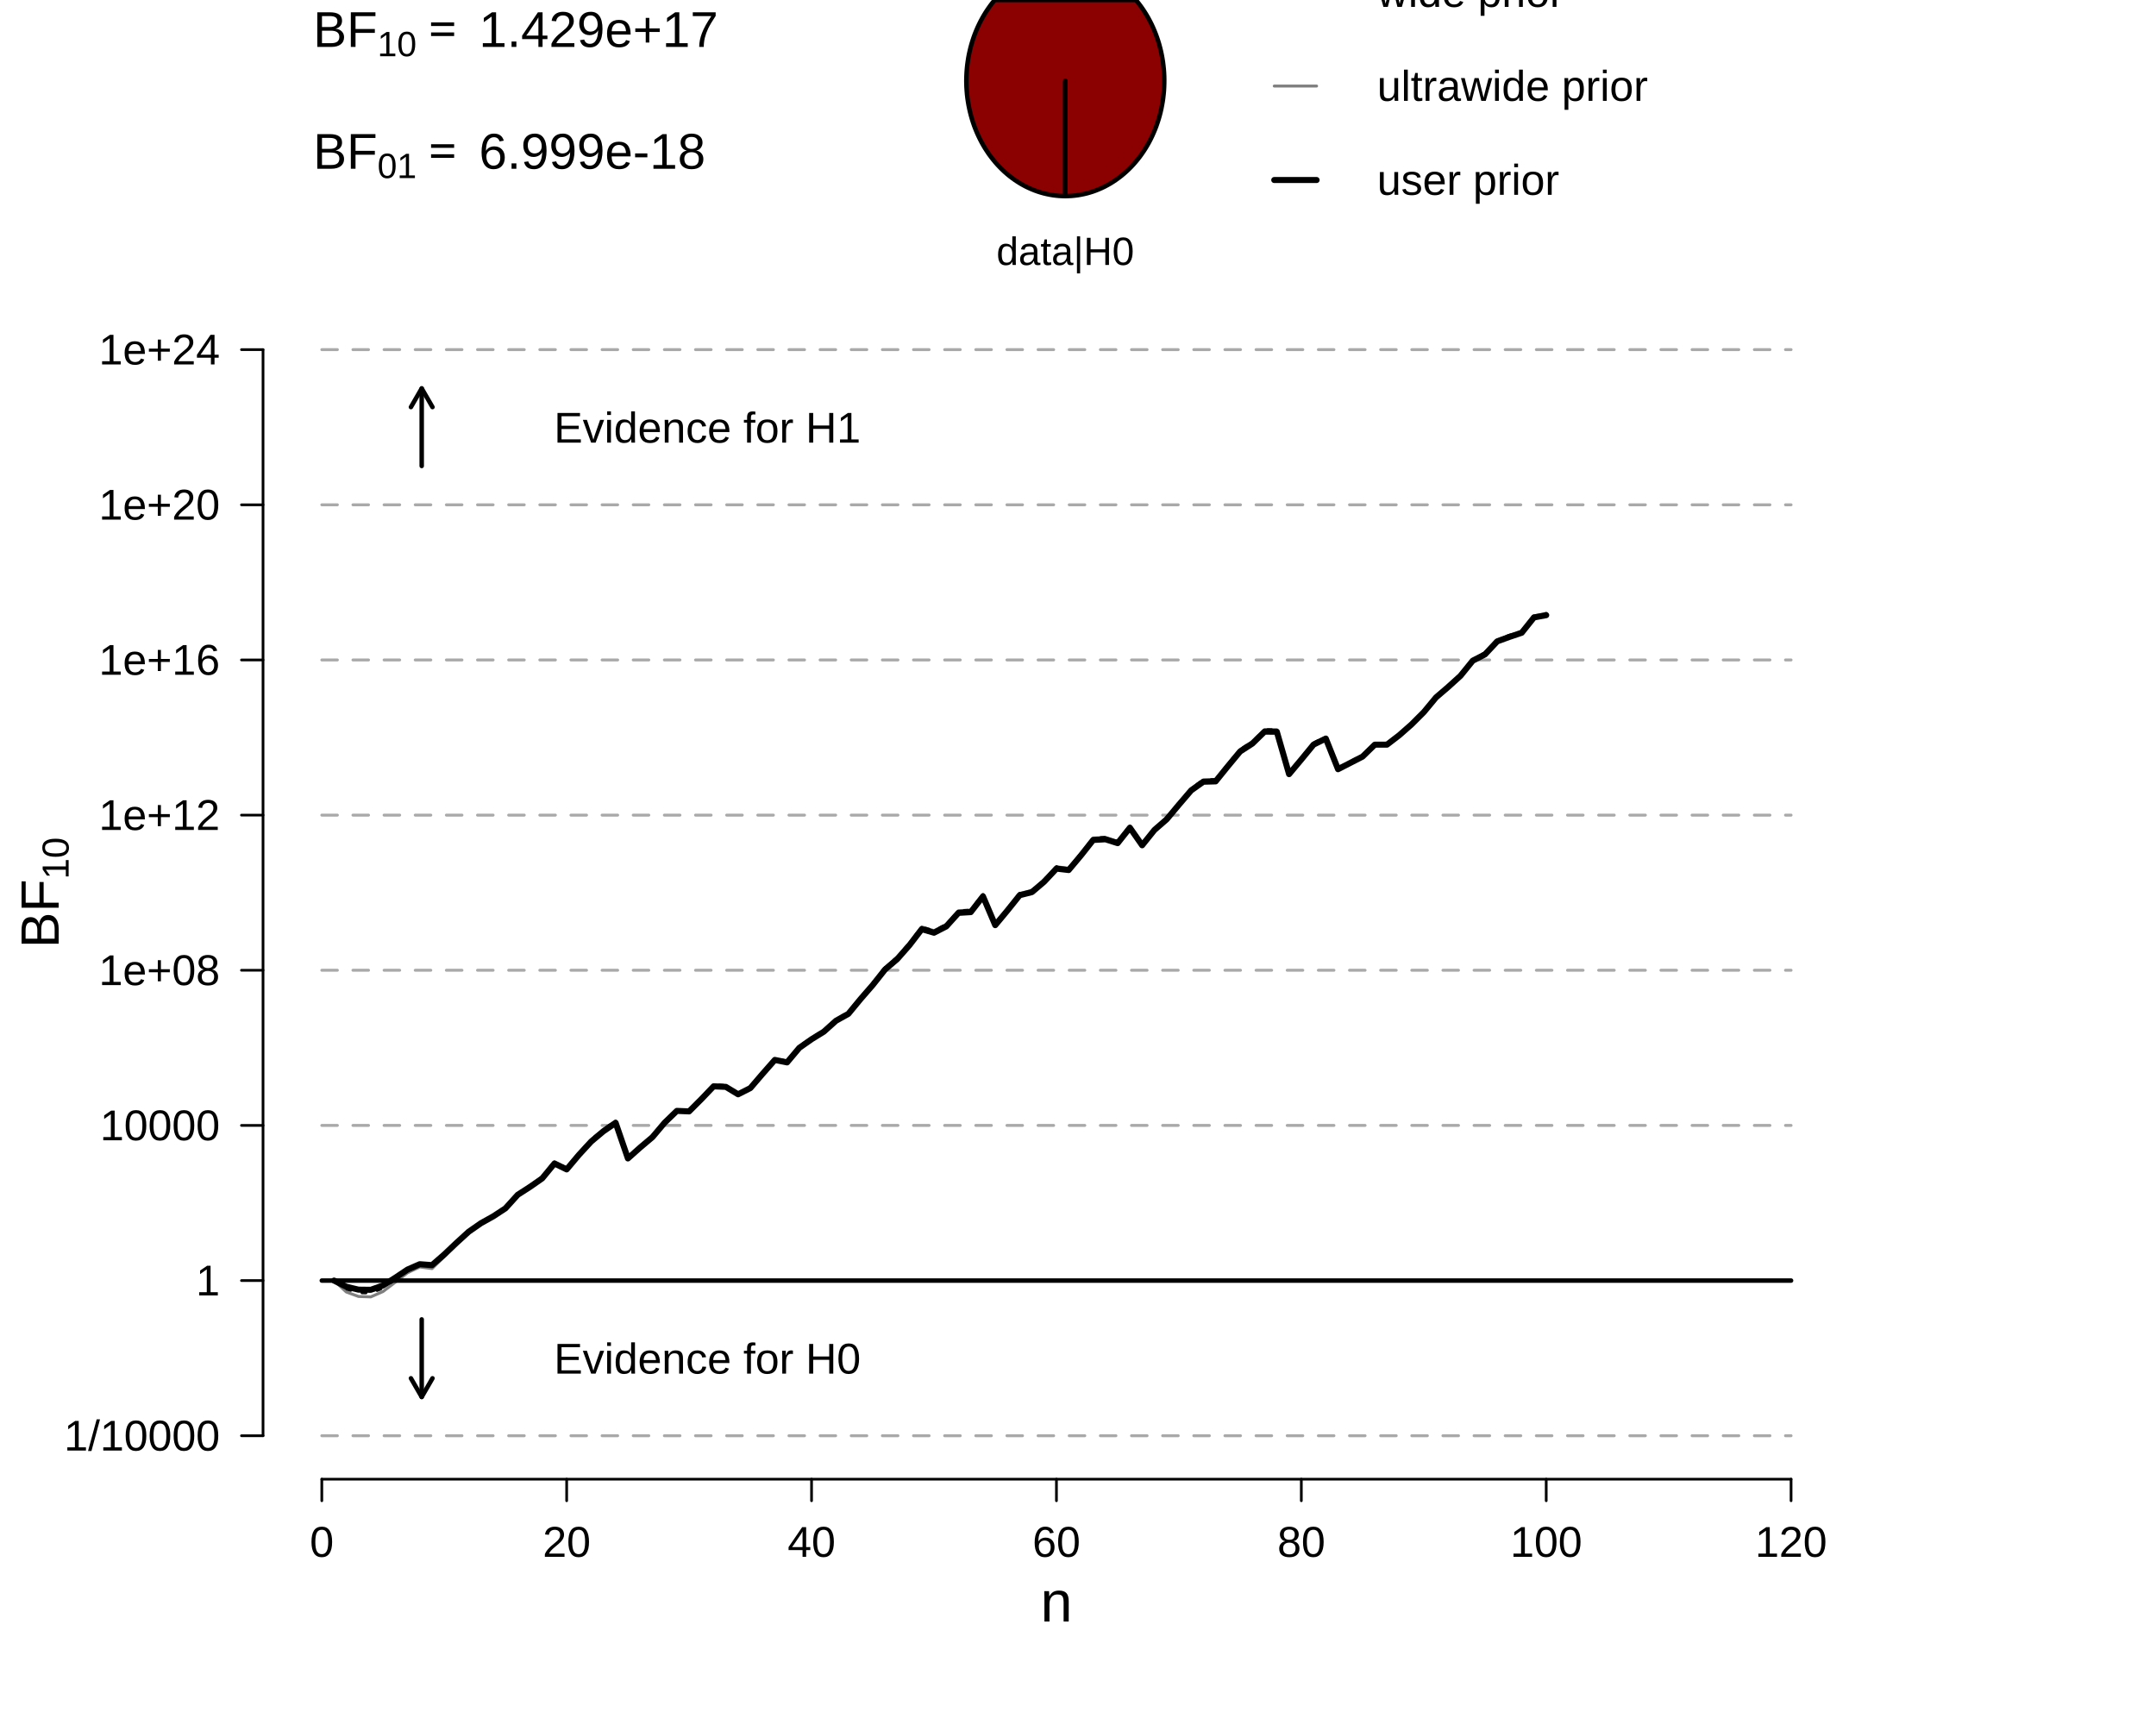
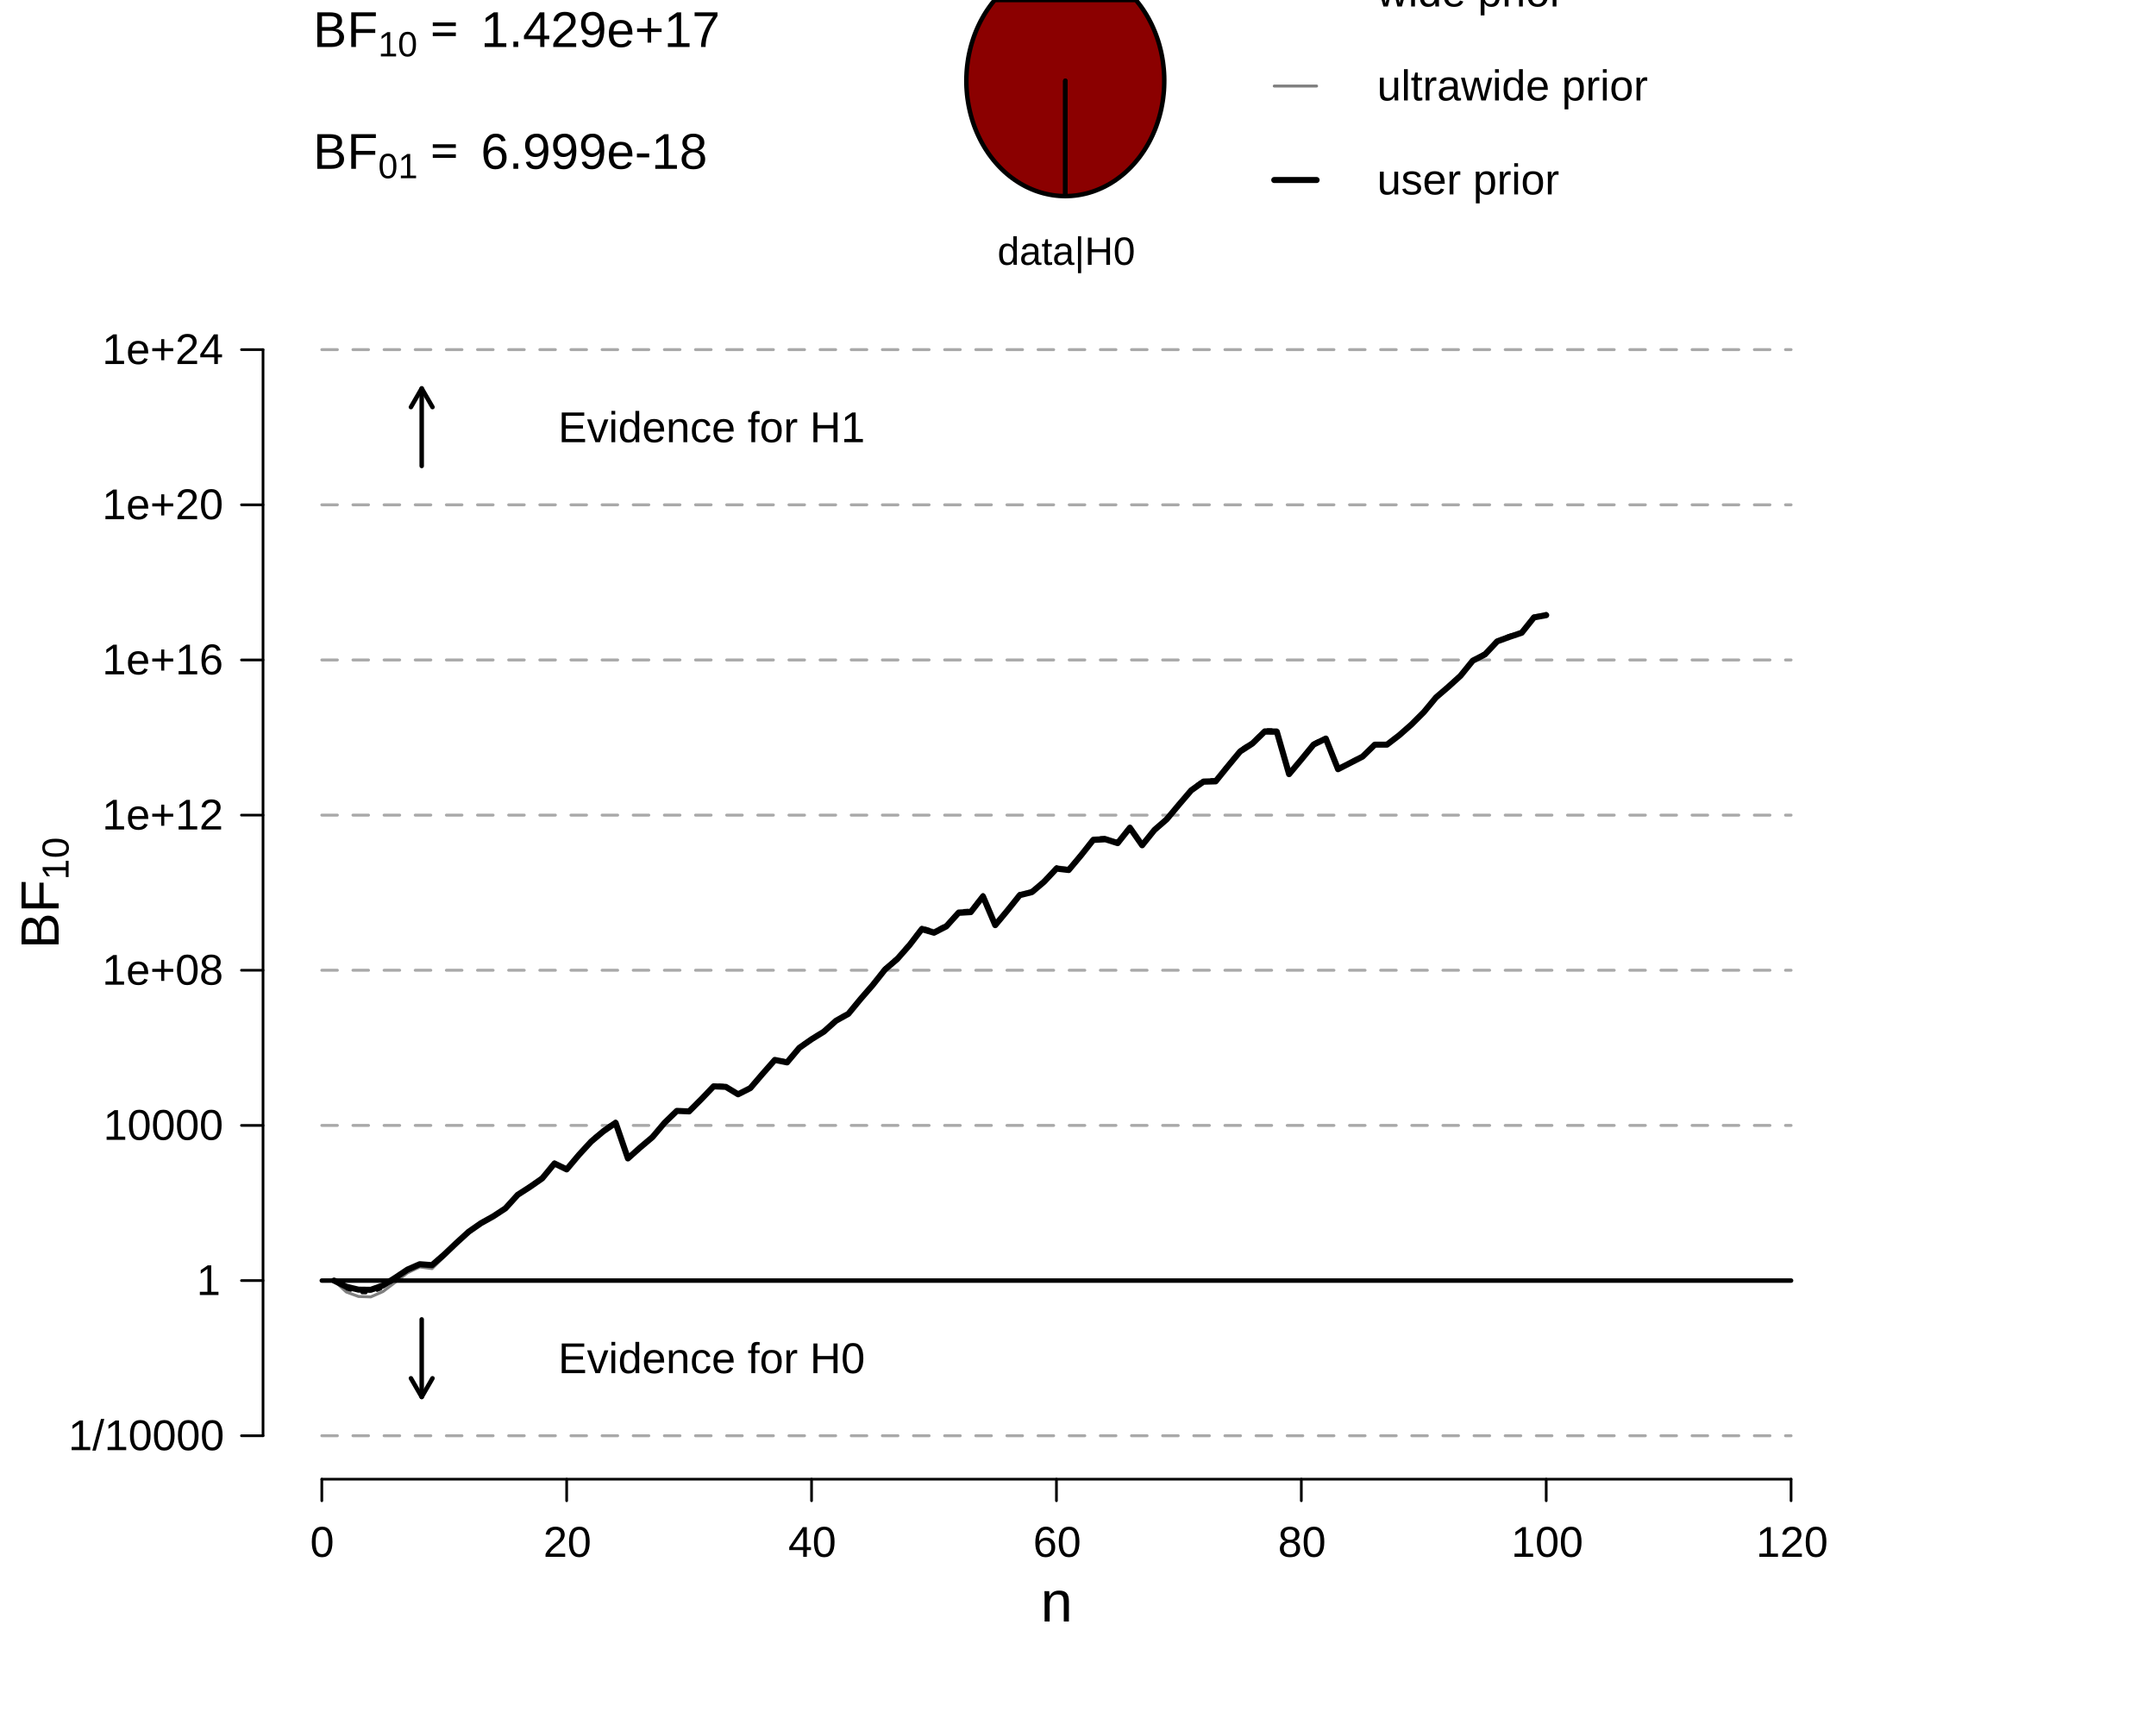
<svg xmlns="http://www.w3.org/2000/svg" viewBox="0 0 720.00 576.00">
  <defs>
    <style type="text/css">
    line, polyline, path, rect, circle {
      fill: none;
      stroke: #000000;
      stroke-linecap: round;
      stroke-linejoin: round;
      stroke-miterlimit: 10.00;
    }
  </style>
  </defs>
  <rect width="100%" height="100%" style="stroke: none; fill: #FFFFFF;" />
  <defs>
    <clipPath id="cpODcuODR8NjE3Ljc2fDQ5My45MnwxMDIuMjQ=">
      <rect x="87.84" y="102.24" width="529.92" height="391.68" />
    </clipPath>
  </defs>
  <polyline points="107.47,479.41 598.13,479.41 " style="stroke-width: 0.98; stroke: #A9A9A9; stroke-dasharray: 5.20,5.20;" clip-path="url(#cpODcuODR8NjE3Ljc2fDQ5My45MnwxMDIuMjQ=)" />
  <polyline points="107.47,427.60 598.13,427.60 " style="stroke-width: 0.98; stroke: #A9A9A9; stroke-dasharray: 5.20,5.20;" clip-path="url(#cpODcuODR8NjE3Ljc2fDQ5My45MnwxMDIuMjQ=)" />
  <polyline points="107.47,375.79 598.13,375.79 " style="stroke-width: 0.98; stroke: #A9A9A9; stroke-dasharray: 5.20,5.20;" clip-path="url(#cpODcuODR8NjE3Ljc2fDQ5My45MnwxMDIuMjQ=)" />
  <polyline points="107.47,323.98 598.13,323.98 " style="stroke-width: 0.98; stroke: #A9A9A9; stroke-dasharray: 5.20,5.20;" clip-path="url(#cpODcuODR8NjE3Ljc2fDQ5My45MnwxMDIuMjQ=)" />
  <polyline points="107.47,272.18 598.13,272.18 " style="stroke-width: 0.98; stroke: #A9A9A9; stroke-dasharray: 5.20,5.20;" clip-path="url(#cpODcuODR8NjE3Ljc2fDQ5My45MnwxMDIuMjQ=)" />
  <polyline points="107.47,220.37 598.13,220.37 " style="stroke-width: 0.98; stroke: #A9A9A9; stroke-dasharray: 5.20,5.20;" clip-path="url(#cpODcuODR8NjE3Ljc2fDQ5My45MnwxMDIuMjQ=)" />
  <polyline points="107.47,168.56 598.13,168.56 " style="stroke-width: 0.98; stroke: #A9A9A9; stroke-dasharray: 5.20,5.20;" clip-path="url(#cpODcuODR8NjE3Ljc2fDQ5My45MnwxMDIuMjQ=)" />
  <polyline points="107.47,116.75 598.13,116.75 " style="stroke-width: 0.98; stroke: #A9A9A9; stroke-dasharray: 5.20,5.20;" clip-path="url(#cpODcuODR8NjE3Ljc2fDQ5My45MnwxMDIuMjQ=)" />
  <polyline points="107.47,427.60 598.13,427.60 " style="stroke-width: 1.50;" clip-path="url(#cpODcuODR8NjE3Ljc2fDQ5My45MnwxMDIuMjQ=)" />
  <defs>
    <clipPath id="cpMHw3MjB8NTc2fDA=">
      <rect x="0.00" y="0.00" width="720.00" height="576.00" />
    </clipPath>
  </defs>
  <line x1="107.47" y1="493.92" x2="598.13" y2="493.92" style="stroke-width: 0.90;" clip-path="url(#cpMHw3MjB8NTc2fDA=)" />
  <line x1="107.47" y1="493.92" x2="107.47" y2="501.12" style="stroke-width: 0.90;" clip-path="url(#cpMHw3MjB8NTc2fDA=)" />
  <line x1="189.24" y1="493.92" x2="189.24" y2="501.12" style="stroke-width: 0.90;" clip-path="url(#cpMHw3MjB8NTc2fDA=)" />
  <line x1="271.02" y1="493.92" x2="271.02" y2="501.12" style="stroke-width: 0.90;" clip-path="url(#cpMHw3MjB8NTc2fDA=)" />
  <line x1="352.80" y1="493.92" x2="352.80" y2="501.12" style="stroke-width: 0.90;" clip-path="url(#cpMHw3MjB8NTc2fDA=)" />
  <line x1="434.58" y1="493.92" x2="434.58" y2="501.12" style="stroke-width: 0.90;" clip-path="url(#cpMHw3MjB8NTc2fDA=)" />
  <line x1="516.36" y1="493.92" x2="516.36" y2="501.12" style="stroke-width: 0.90;" clip-path="url(#cpMHw3MjB8NTc2fDA=)" />
  <line x1="598.13" y1="493.92" x2="598.13" y2="501.12" style="stroke-width: 0.90;" clip-path="url(#cpMHw3MjB8NTc2fDA=)" />
  <g clip-path="url(#cpMHw3MjB8NTc2fDA=)">
-     <text x="103.46" y="519.84" style="font-size: 14.40px; font-family: Liberation Sans;" textLength="8.01px" lengthAdjust="spacingAndGlyphs">0</text>
+     <text x="103.57" y="519.84" style="font-size: 14.40px; font-family: Liberation Sans;" textLength="7.79px" lengthAdjust="spacingAndGlyphs">0</text>
  </g>
  <g clip-path="url(#cpMHw3MjB8NTc2fDA=)">
-     <text x="181.24" y="519.84" style="font-size: 14.40px; font-family: Liberation Sans;" textLength="16.02px" lengthAdjust="spacingAndGlyphs">20</text>
+     <text x="181.46" y="519.84" style="font-size: 14.40px; font-family: Liberation Sans;" textLength="15.57px" lengthAdjust="spacingAndGlyphs">20</text>
  </g>
  <g clip-path="url(#cpMHw3MjB8NTc2fDA=)">
-     <text x="263.01" y="519.84" style="font-size: 14.40px; font-family: Liberation Sans;" textLength="16.02px" lengthAdjust="spacingAndGlyphs">40</text>
+     <text x="263.24" y="519.84" style="font-size: 14.40px; font-family: Liberation Sans;" textLength="15.57px" lengthAdjust="spacingAndGlyphs">40</text>
  </g>
  <g clip-path="url(#cpMHw3MjB8NTc2fDA=)">
-     <text x="344.79" y="519.84" style="font-size: 14.40px; font-family: Liberation Sans;" textLength="16.02px" lengthAdjust="spacingAndGlyphs">60</text>
+     <text x="345.01" y="519.84" style="font-size: 14.40px; font-family: Liberation Sans;" textLength="15.57px" lengthAdjust="spacingAndGlyphs">60</text>
  </g>
  <g clip-path="url(#cpMHw3MjB8NTc2fDA=)">
-     <text x="426.57" y="519.84" style="font-size: 14.40px; font-family: Liberation Sans;" textLength="16.02px" lengthAdjust="spacingAndGlyphs">80</text>
+     <text x="426.79" y="519.84" style="font-size: 14.40px; font-family: Liberation Sans;" textLength="15.57px" lengthAdjust="spacingAndGlyphs">80</text>
  </g>
  <g clip-path="url(#cpMHw3MjB8NTc2fDA=)">
-     <text x="504.34" y="519.84" style="font-size: 14.40px; font-family: Liberation Sans;" textLength="24.03px" lengthAdjust="spacingAndGlyphs">100</text>
+     <text x="504.68" y="519.84" style="font-size: 14.40px; font-family: Liberation Sans;" textLength="23.36px" lengthAdjust="spacingAndGlyphs">100</text>
  </g>
  <g clip-path="url(#cpMHw3MjB8NTc2fDA=)">
-     <text x="586.12" y="519.84" style="font-size: 14.40px; font-family: Liberation Sans;" textLength="24.03px" lengthAdjust="spacingAndGlyphs">120</text>
+     <text x="586.45" y="519.84" style="font-size: 14.40px; font-family: Liberation Sans;" textLength="23.36px" lengthAdjust="spacingAndGlyphs">120</text>
  </g>
  <line x1="87.84" y1="479.41" x2="87.84" y2="116.75" style="stroke-width: 0.90;" clip-path="url(#cpMHw3MjB8NTc2fDA=)" />
  <line x1="87.84" y1="479.41" x2="80.64" y2="479.41" style="stroke-width: 0.90;" clip-path="url(#cpMHw3MjB8NTc2fDA=)" />
  <line x1="87.84" y1="427.60" x2="80.64" y2="427.60" style="stroke-width: 0.90;" clip-path="url(#cpMHw3MjB8NTc2fDA=)" />
  <line x1="87.84" y1="375.79" x2="80.64" y2="375.79" style="stroke-width: 0.90;" clip-path="url(#cpMHw3MjB8NTc2fDA=)" />
  <line x1="87.84" y1="323.98" x2="80.64" y2="323.98" style="stroke-width: 0.90;" clip-path="url(#cpMHw3MjB8NTc2fDA=)" />
  <line x1="87.84" y1="272.18" x2="80.64" y2="272.18" style="stroke-width: 0.90;" clip-path="url(#cpMHw3MjB8NTc2fDA=)" />
  <line x1="87.84" y1="220.37" x2="80.64" y2="220.37" style="stroke-width: 0.90;" clip-path="url(#cpMHw3MjB8NTc2fDA=)" />
  <line x1="87.84" y1="168.56" x2="80.64" y2="168.56" style="stroke-width: 0.90;" clip-path="url(#cpMHw3MjB8NTc2fDA=)" />
  <line x1="87.84" y1="116.75" x2="80.64" y2="116.75" style="stroke-width: 0.90;" clip-path="url(#cpMHw3MjB8NTc2fDA=)" />
  <g clip-path="url(#cpMHw3MjB8NTc2fDA=)">
-     <text x="21.39" y="484.37" style="font-size: 14.40px; font-family: Liberation Sans;" textLength="52.05px" lengthAdjust="spacingAndGlyphs">1/10000</text>
+     <text x="22.83" y="484.23" style="font-size: 14.40px; font-family: Liberation Sans;" textLength="50.61px" lengthAdjust="spacingAndGlyphs">1/10000</text>
  </g>
  <g clip-path="url(#cpMHw3MjB8NTc2fDA=)">
-     <text x="65.43" y="432.56" style="font-size: 14.40px; font-family: Liberation Sans;" textLength="8.01px" lengthAdjust="spacingAndGlyphs">1</text>
+     <text x="65.65" y="432.42" style="font-size: 14.40px; font-family: Liberation Sans;" textLength="7.79px" lengthAdjust="spacingAndGlyphs">1</text>
  </g>
  <g clip-path="url(#cpMHw3MjB8NTc2fDA=)">
-     <text x="33.40" y="380.75" style="font-size: 14.40px; font-family: Liberation Sans;" textLength="40.04px" lengthAdjust="spacingAndGlyphs">10000</text>
+     <text x="34.51" y="380.61" style="font-size: 14.40px; font-family: Liberation Sans;" textLength="38.93px" lengthAdjust="spacingAndGlyphs">10000</text>
  </g>
  <g clip-path="url(#cpMHw3MjB8NTc2fDA=)">
-     <text x="33.00" y="328.94" style="font-size: 14.40px; font-family: Liberation Sans;" textLength="40.44px" lengthAdjust="spacingAndGlyphs">1e+08</text>
+     <text x="34.12" y="328.80" style="font-size: 14.40px; font-family: Liberation Sans;" textLength="39.32px" lengthAdjust="spacingAndGlyphs">1e+08</text>
  </g>
  <g clip-path="url(#cpMHw3MjB8NTc2fDA=)">
-     <text x="33.00" y="277.13" style="font-size: 14.40px; font-family: Liberation Sans;" textLength="40.44px" lengthAdjust="spacingAndGlyphs">1e+12</text>
+     <text x="34.12" y="276.99" style="font-size: 14.40px; font-family: Liberation Sans;" textLength="39.32px" lengthAdjust="spacingAndGlyphs">1e+12</text>
  </g>
  <g clip-path="url(#cpMHw3MjB8NTc2fDA=)">
-     <text x="33.00" y="225.32" style="font-size: 14.40px; font-family: Liberation Sans;" textLength="40.44px" lengthAdjust="spacingAndGlyphs">1e+16</text>
+     <text x="34.12" y="225.18" style="font-size: 14.40px; font-family: Liberation Sans;" textLength="39.32px" lengthAdjust="spacingAndGlyphs">1e+16</text>
  </g>
  <g clip-path="url(#cpMHw3MjB8NTc2fDA=)">
-     <text x="33.00" y="173.51" style="font-size: 14.40px; font-family: Liberation Sans;" textLength="40.44px" lengthAdjust="spacingAndGlyphs">1e+20</text>
+     <text x="34.12" y="173.37" style="font-size: 14.40px; font-family: Liberation Sans;" textLength="39.32px" lengthAdjust="spacingAndGlyphs">1e+20</text>
  </g>
  <g clip-path="url(#cpMHw3MjB8NTc2fDA=)">
-     <text x="33.00" y="121.70" style="font-size: 14.40px; font-family: Liberation Sans;" textLength="40.44px" lengthAdjust="spacingAndGlyphs">1e+24</text>
+     <text x="34.12" y="121.56" style="font-size: 14.40px; font-family: Liberation Sans;" textLength="39.32px" lengthAdjust="spacingAndGlyphs">1e+24</text>
  </g>
  <g clip-path="url(#cpMHw3MjB8NTc2fDA=)">
-     <text transform="translate(19.59,316.59) rotate(-90)" style="font-size: 18.00px; font-family: Liberation Sans;" textLength="12.01px" lengthAdjust="spacingAndGlyphs">B</text>
+     <text transform="translate(19.58,316.81) rotate(-90)" style="font-size: 18.00px; font-family: Liberation Sans;" textLength="12.01px" lengthAdjust="spacingAndGlyphs">B</text>
  </g>
  <g clip-path="url(#cpMHw3MjB8NTc2fDA=)">
-     <text transform="translate(19.59,304.58) rotate(-90)" style="font-size: 18.00px; font-family: Liberation Sans;" textLength="11.00px" lengthAdjust="spacingAndGlyphs">F</text>
+     <text transform="translate(19.58,304.80) rotate(-90)" style="font-size: 18.00px; font-family: Liberation Sans;" textLength="11.00px" lengthAdjust="spacingAndGlyphs">F</text>
  </g>
  <g clip-path="url(#cpMHw3MjB8NTc2fDA=)">
-     <text transform="translate(22.92,293.59) rotate(-90)" style="font-size: 12.60px; font-family: Liberation Sans;" textLength="7.01px" lengthAdjust="spacingAndGlyphs">1</text>
+     <text transform="translate(22.91,293.81) rotate(-90)" style="font-size: 12.60px; font-family: Liberation Sans;" textLength="7.23px" lengthAdjust="spacingAndGlyphs">1</text>
  </g>
  <g clip-path="url(#cpMHw3MjB8NTc2fDA=)">
-     <text transform="translate(22.92,286.58) rotate(-90)" style="font-size: 12.60px; font-family: Liberation Sans;" textLength="7.01px" lengthAdjust="spacingAndGlyphs">0</text>
+     <text transform="translate(22.91,286.58) rotate(-90)" style="font-size: 12.60px; font-family: Liberation Sans;" textLength="7.23px" lengthAdjust="spacingAndGlyphs">0</text>
  </g>
  <g clip-path="url(#cpMHw3MjB8NTc2fDA=)">
-     <text x="347.46" y="541.44" style="font-size: 19.20px; font-family: Liberation Sans;" textLength="10.68px" lengthAdjust="spacingAndGlyphs">n</text>
+     <text x="347.52" y="541.44" style="font-size: 19.20px; font-family: Liberation Sans;" textLength="10.57px" lengthAdjust="spacingAndGlyphs">n</text>
  </g>
  <line x1="140.83" y1="155.60" x2="140.83" y2="129.70" style="stroke-width: 1.50;" clip-path="url(#cpMHw3MjB8NTc2fDA=)" />
  <polyline points="144.43,135.93 140.83,129.70 137.23,135.93 " style="stroke-width: 1.50;" clip-path="url(#cpMHw3MjB8NTc2fDA=)" />
  <g clip-path="url(#cpMHw3MjB8NTc2fDA=)">
-     <text x="184.99" y="147.80" style="font-size: 14.40px; font-family: Liberation Sans;" textLength="102.45px" lengthAdjust="spacingAndGlyphs">Evidence for H1</text>
+     <text x="186.41" y="147.65" style="font-size: 14.40px; font-family: Liberation Sans;" textLength="99.61px" lengthAdjust="spacingAndGlyphs">Evidence for H1</text>
  </g>
  <line x1="140.83" y1="440.56" x2="140.83" y2="466.46" style="stroke-width: 1.50;" clip-path="url(#cpMHw3MjB8NTc2fDA=)" />
  <polyline points="137.23,460.23 140.83,466.46 144.43,460.23 " style="stroke-width: 1.50;" clip-path="url(#cpMHw3MjB8NTc2fDA=)" />
  <g clip-path="url(#cpMHw3MjB8NTc2fDA=)">
-     <text x="184.99" y="458.66" style="font-size: 14.40px; font-family: Liberation Sans;" textLength="102.45px" lengthAdjust="spacingAndGlyphs">Evidence for H0</text>
+     <text x="186.41" y="458.51" style="font-size: 14.40px; font-family: Liberation Sans;" textLength="99.61px" lengthAdjust="spacingAndGlyphs">Evidence for H0</text>
  </g>
  <g clip-path="url(#cpMHw3MjB8NTc2fDA=)">
-     <text x="104.59" y="15.67" style="font-size: 16.80px; font-family: Liberation Sans;" textLength="11.21px" lengthAdjust="spacingAndGlyphs">B</text>
+     <text x="104.59" y="15.69" style="font-size: 16.80px; font-family: Liberation Sans;" textLength="11.34px" lengthAdjust="spacingAndGlyphs">B</text>
  </g>
  <g clip-path="url(#cpMHw3MjB8NTc2fDA=)">
-     <text x="115.79" y="15.67" style="font-size: 16.80px; font-family: Liberation Sans;" textLength="10.26px" lengthAdjust="spacingAndGlyphs">F</text>
+     <text x="115.93" y="15.69" style="font-size: 16.80px; font-family: Liberation Sans;" textLength="10.38px" lengthAdjust="spacingAndGlyphs">F</text>
  </g>
  <g clip-path="url(#cpMHw3MjB8NTc2fDA=)">
-     <text x="126.05" y="18.78" style="font-size: 11.76px; font-family: Liberation Sans;" textLength="13.08px" lengthAdjust="spacingAndGlyphs">10</text>
+     <text x="126.31" y="18.83" style="font-size: 11.76px; font-family: Liberation Sans;" textLength="13.35px" lengthAdjust="spacingAndGlyphs">10</text>
  </g>
  <g clip-path="url(#cpMHw3MjB8NTc2fDA=)">
-     <text x="143.02" y="15.67" style="font-size: 16.80px; font-family: Symbola;" textLength="13.05px" lengthAdjust="spacingAndGlyphs">=</text>
+     <text x="143.59" y="15.69" style="font-size: 16.80px; font-family: Symbola;" textLength="13.05px" lengthAdjust="spacingAndGlyphs">=</text>
  </g>
  <g clip-path="url(#cpMHw3MjB8NTc2fDA=)">
-     <text x="159.96" y="15.67" style="font-size: 16.80px; font-family: Liberation Sans;" textLength="79.88px" lengthAdjust="spacingAndGlyphs">1.429e+17</text>
+     <text x="160.57" y="15.69" style="font-size: 16.80px; font-family: Liberation Sans;" textLength="80.83px" lengthAdjust="spacingAndGlyphs">1.429e+17</text>
  </g>
  <g clip-path="url(#cpMHw3MjB8NTc2fDA=)">
-     <text x="104.59" y="56.35" style="font-size: 16.80px; font-family: Liberation Sans;" textLength="11.21px" lengthAdjust="spacingAndGlyphs">B</text>
+     <text x="104.59" y="56.37" style="font-size: 16.80px; font-family: Liberation Sans;" textLength="11.34px" lengthAdjust="spacingAndGlyphs">B</text>
  </g>
  <g clip-path="url(#cpMHw3MjB8NTc2fDA=)">
-     <text x="115.79" y="56.35" style="font-size: 16.80px; font-family: Liberation Sans;" textLength="10.26px" lengthAdjust="spacingAndGlyphs">F</text>
+     <text x="115.93" y="56.37" style="font-size: 16.80px; font-family: Liberation Sans;" textLength="10.38px" lengthAdjust="spacingAndGlyphs">F</text>
  </g>
  <g clip-path="url(#cpMHw3MjB8NTc2fDA=)">
-     <text x="126.05" y="59.46" style="font-size: 11.76px; font-family: Liberation Sans;" textLength="6.54px" lengthAdjust="spacingAndGlyphs">0</text>
+     <text x="126.31" y="59.51" style="font-size: 11.76px; font-family: Liberation Sans;" textLength="6.67px" lengthAdjust="spacingAndGlyphs">0</text>
  </g>
  <g clip-path="url(#cpMHw3MjB8NTc2fDA=)">
-     <text x="132.59" y="59.46" style="font-size: 11.76px; font-family: Liberation Sans;" textLength="6.54px" lengthAdjust="spacingAndGlyphs">1</text>
+     <text x="132.98" y="59.51" style="font-size: 11.76px; font-family: Liberation Sans;" textLength="6.67px" lengthAdjust="spacingAndGlyphs">1</text>
  </g>
  <g clip-path="url(#cpMHw3MjB8NTc2fDA=)">
-     <text x="143.02" y="56.35" style="font-size: 16.80px; font-family: Symbola;" textLength="13.05px" lengthAdjust="spacingAndGlyphs">=</text>
+     <text x="143.59" y="56.37" style="font-size: 16.80px; font-family: Symbola;" textLength="13.05px" lengthAdjust="spacingAndGlyphs">=</text>
  </g>
  <g clip-path="url(#cpMHw3MjB8NTc2fDA=)">
-     <text x="159.96" y="56.35" style="font-size: 16.80px; font-family: Liberation Sans;" textLength="75.67px" lengthAdjust="spacingAndGlyphs">6.999e-18</text>
+     <text x="160.57" y="56.37" style="font-size: 16.80px; font-family: Liberation Sans;" textLength="76.57px" lengthAdjust="spacingAndGlyphs">6.999e-18</text>
  </g>
  <polyline points="355.76,65.48 356.81,65.46 357.85,65.41 358.89,65.31 359.92,65.18 360.96,65.00 361.99,64.79 363.01,64.55 364.02,64.26 365.03,63.94 366.02,63.58 367.01,63.18 367.99,62.75 368.95,62.29 369.90,61.78 370.84,61.25 371.76,60.67 372.66,60.07 373.55,59.43 374.42,58.76 375.27,58.06 376.10,57.33 376.92,56.56 377.71,55.77 378.48,54.95 379.22,54.10 379.95,53.22 380.65,52.32 381.32,51.39 381.97,50.44 382.59,49.47 383.19,48.47 383.76,47.45 384.30,46.41 384.81,45.35 385.29,44.27 385.75,43.18 386.17,42.07 386.56,40.94 386.93,39.80 387.26,38.65 387.56,37.49 387.83,36.31 388.06,35.13 388.27,33.94 388.44,32.74 388.58,31.53 388.69,30.32 388.76,29.11 388.80,27.90 388.81,26.68 388.79,25.46 388.73,24.25 388.64,23.04 388.51,21.83 388.36,20.63 388.17,19.44 387.95,18.25 387.70,17.07 387.41,15.90 387.10,14.74 386.75,13.59 386.37,12.46 385.96,11.34 385.52,10.24 385.05,9.15 384.56,8.09 384.03,7.04 383.48,6.01 382.89,5.00 382.28,4.01 381.65,3.05 380.99,2.11 380.30,1.19 379.59,0.30 379.33,0.00 332.19,0.00 331.94,0.30 331.22,1.19 330.54,2.11 329.88,3.05 329.24,4.01 328.63,5.00 328.05,6.01 327.49,7.04 326.97,8.09 326.47,9.15 326.00,10.24 325.56,11.34 325.15,12.46 324.78,13.59 324.43,14.74 324.11,15.90 323.83,17.07 323.57,18.25 323.35,19.44 323.17,20.63 323.01,21.83 322.89,23.04 322.80,24.25 322.74,25.46 322.71,26.68 322.72,27.90 322.76,29.11 322.84,30.32 322.94,31.53 323.08,32.74 323.26,33.94 323.46,35.13 323.70,36.31 323.97,37.49 324.27,38.65 324.60,39.80 324.96,40.94 325.35,42.07 325.78,43.18 326.23,44.27 326.72,45.35 327.23,46.41 327.77,47.45 328.34,48.47 328.93,49.47 329.56,50.44 330.20,51.39 330.88,52.32 331.58,53.22 332.30,54.10 333.05,54.95 333.82,55.77 334.61,56.56 335.42,57.33 336.25,58.06 337.10,58.76 337.97,59.43 338.86,60.07 339.77,60.67 340.69,61.25 341.62,61.78 342.57,62.29 343.54,62.75 344.51,63.18 345.50,63.58 346.50,63.94 347.50,64.26 348.52,64.55 349.54,64.79 350.57,65.00 351.60,65.18 352.64,65.31 353.68,65.41 354.72,65.46 355.76,65.48 355.76,26.98 " style="stroke-width: 1.50; fill: #8B0000;" clip-path="url(#cpMHw3MjB8NTc2fDA=)" />
  <polyline points="355.76,65.48 355.76,65.48 355.76,26.98 " style="stroke-width: 1.50; fill: #FFFFFF;" clip-path="url(#cpMHw3MjB8NTc2fDA=)" />
  <g clip-path="url(#cpMHw3MjB8NTc2fDA=)">
-     <text x="332.77" y="88.48" style="font-size: 13.20px; font-family: Liberation Sans;" textLength="45.99px" lengthAdjust="spacingAndGlyphs">data|H0</text>
+     <text x="333.11" y="88.43" style="font-size: 13.20px; font-family: Liberation Sans;" textLength="45.30px" lengthAdjust="spacingAndGlyphs">data|H0</text>
  </g>
  <polyline points="111.56,427.60 115.64,429.65 119.73,430.63 123.82,430.68 127.91,429.23 132.00,426.65 136.09,423.92 140.18,422.13 144.27,422.44 148.36,418.88 152.44,415.01 156.53,411.28 160.62,408.44 164.71,406.16 168.80,403.48 172.89,398.96 176.98,396.33 181.07,393.48 185.16,388.51 189.24,390.48 193.33,385.62 197.42,381.18 201.51,377.75 205.60,374.94 209.69,386.82 213.78,383.17 217.87,379.72 221.96,374.88 226.04,370.94 230.13,371.11 234.22,367.02 238.31,362.74 242.40,362.92 246.49,365.40 250.58,363.33 254.67,358.56 258.76,353.92 262.84,354.75 266.93,349.89 271.02,347.02 275.11,344.50 279.20,340.83 283.29,338.56 287.38,333.60 291.47,328.89 295.56,323.74 299.64,320.24 303.73,315.59 307.82,310.26 311.91,311.45 316.00,309.35 320.09,304.82 324.18,304.57 328.27,299.31 332.36,308.92 336.44,304.02 340.53,298.92 344.62,297.89 348.71,294.41 352.80,290.04 356.89,290.52 360.98,285.65 365.07,280.48 369.16,280.25 373.24,281.54 377.33,276.39 381.42,282.25 385.51,277.16 389.60,273.60 393.69,268.71 397.78,263.94 401.87,261.03 405.96,260.91 410.04,255.87 414.13,250.94 418.22,248.30 422.31,244.31 426.40,244.33 430.49,258.50 434.58,253.61 438.67,248.63 442.76,246.62 446.84,256.85 450.93,254.75 455.02,252.65 459.11,248.66 463.20,248.64 467.29,245.50 471.38,241.90 475.47,237.81 479.56,232.88 483.64,229.38 487.73,225.67 491.82,220.62 495.91,218.52 500.00,214.16 504.09,212.67 508.18,211.29 512.27,206.17 516.36,205.41 " style="stroke-width: 2.02;" clip-path="url(#cpMHw3MjB8NTc2fDA=)" />
  <polyline points="111.56,427.60 115.64,431.41 119.73,432.91 123.82,433.05 127.91,431.26 132.00,428.15 136.09,425.00 140.18,423.05 144.27,423.60 148.36,419.65 152.44,415.42 156.53,411.43 160.62,408.46 164.71,406.13 168.80,403.38 172.89,398.64 176.98,395.97 181.07,393.07 185.16,387.92 189.24,390.15 193.33,385.12 197.42,380.56 201.51,377.08 205.60,374.25 209.69,386.83 213.78,383.10 217.87,379.56 221.96,374.60 226.04,370.58 230.13,370.84 234.22,366.67 238.31,362.31 242.40,362.58 246.49,365.23 250.58,363.16 254.67,358.29 258.76,353.56 262.84,354.49 266.93,349.54 271.02,346.65 275.11,344.12 279.20,340.41 283.29,338.14 287.38,333.11 291.47,328.33 295.56,323.11 299.64,319.58 303.73,314.88 307.82,309.49 311.91,310.76 316.00,308.66 320.09,304.09 324.18,303.89 328.27,298.58 332.36,308.43 336.44,303.48 340.53,298.33 344.62,297.32 348.71,293.82 352.80,289.41 356.89,289.94 360.98,285.03 365.07,279.81 369.16,279.62 373.24,280.97 377.33,275.78 381.42,281.78 385.51,276.64 389.60,273.06 393.69,268.12 397.78,263.32 401.87,260.40 405.96,260.32 410.04,255.23 414.13,250.27 418.22,247.62 422.31,243.61 426.40,243.67 430.49,258.08 434.58,253.16 438.67,248.14 442.76,246.13 446.84,256.54 450.93,254.44 455.02,252.34 459.11,248.33 463.20,248.34 467.29,245.19 471.38,241.57 475.47,237.45 479.56,232.48 483.64,228.97 487.73,225.23 491.82,220.15 495.91,218.05 500.00,213.67 504.09,212.18 508.18,210.82 512.27,205.67 516.36,204.92 " style="stroke-width: 0.98; stroke: #000000; stroke-opacity: 0.50;" clip-path="url(#cpMHw3MjB8NTc2fDA=)" />
  <polyline points="111.56,427.60 115.64,430.42 119.73,431.65 123.82,431.75 127.91,430.11 132.00,427.24 136.09,424.27 140.18,422.38 144.27,422.81 148.36,419.04 152.44,414.97 156.53,411.11 160.62,408.19 164.71,405.88 168.80,403.16 172.89,398.52 176.98,395.87 181.07,393.00 185.16,387.93 189.24,390.03 193.33,385.08 197.42,380.58 201.51,377.12 205.60,374.31 209.69,386.53 213.78,382.84 217.87,379.34 221.96,374.44 226.04,370.46 230.13,370.67 234.22,366.55 238.31,362.23 242.40,362.45 246.49,365.01 250.58,362.94 254.67,358.12 258.76,353.43 262.84,354.31 266.93,349.41 271.02,346.53 275.11,344.01 279.20,340.31 283.29,338.04 287.38,333.05 291.47,328.30 295.56,323.12 299.64,319.60 303.73,314.93 307.82,309.57 311.91,310.80 316.00,308.70 320.09,304.15 324.18,303.92 328.27,298.64 332.36,308.36 336.44,303.44 340.53,298.31 344.62,297.29 348.71,293.80 352.80,289.41 356.89,289.92 360.98,285.03 365.07,279.83 369.16,279.62 373.24,280.94 377.33,275.77 381.42,281.70 385.51,276.59 389.60,273.02 393.69,268.10 397.78,263.32 401.87,260.40 405.96,260.30 410.04,255.24 414.13,250.29 418.22,247.65 422.31,243.65 426.40,243.69 430.49,257.97 434.58,253.07 438.67,248.07 442.76,246.06 446.84,256.37 450.93,254.28 455.02,252.17 459.11,248.18 463.20,248.17 467.29,245.03 471.38,241.42 475.47,237.31 479.56,232.36 483.64,228.85 487.73,225.13 491.82,220.07 495.91,217.97 500.00,213.60 504.09,212.11 508.18,210.73 512.27,205.60 516.36,204.85 " style="stroke-width: 0.98; stroke: #000000; stroke-opacity: 0.95; stroke-dasharray: 1.30,3.90;" clip-path="url(#cpMHw3MjB8NTc2fDA=)" />
  <line x1="425.54" y1="28.73" x2="439.68" y2="28.73" style="stroke-width: 0.98; stroke: #000000; stroke-opacity: 0.50;" clip-path="url(#cpMHw3MjB8NTc2fDA=)" />
  <line x1="425.54" y1="60.11" x2="439.68" y2="60.11" style="stroke-width: 2.02;" clip-path="url(#cpMHw3MjB8NTc2fDA=)" />
  <g clip-path="url(#cpMHw3MjB8NTc2fDA=)">
-     <text x="459.89" y="2.30" style="font-size: 14.40px; font-family: Liberation Sans;" textLength="62.42px" lengthAdjust="spacingAndGlyphs">wide prior</text>
+     <text x="459.89" y="2.16" style="font-size: 14.40px; font-family: Liberation Sans;" textLength="60.69px" lengthAdjust="spacingAndGlyphs">wide prior</text>
  </g>
  <g clip-path="url(#cpMHw3MjB8NTc2fDA=)">
-     <text x="459.89" y="33.68" style="font-size: 14.40px; font-family: Liberation Sans;" textLength="90.44px" lengthAdjust="spacingAndGlyphs">ultrawide prior</text>
+     <text x="459.89" y="33.54" style="font-size: 14.40px; font-family: Liberation Sans;" textLength="87.92px" lengthAdjust="spacingAndGlyphs">ultrawide prior</text>
  </g>
  <g clip-path="url(#cpMHw3MjB8NTc2fDA=)">
-     <text x="459.89" y="65.06" style="font-size: 14.40px; font-family: Liberation Sans;" textLength="60.82px" lengthAdjust="spacingAndGlyphs">user prior</text>
+     <text x="459.89" y="64.92" style="font-size: 14.40px; font-family: Liberation Sans;" textLength="59.13px" lengthAdjust="spacingAndGlyphs">user prior</text>
  </g>
</svg>
